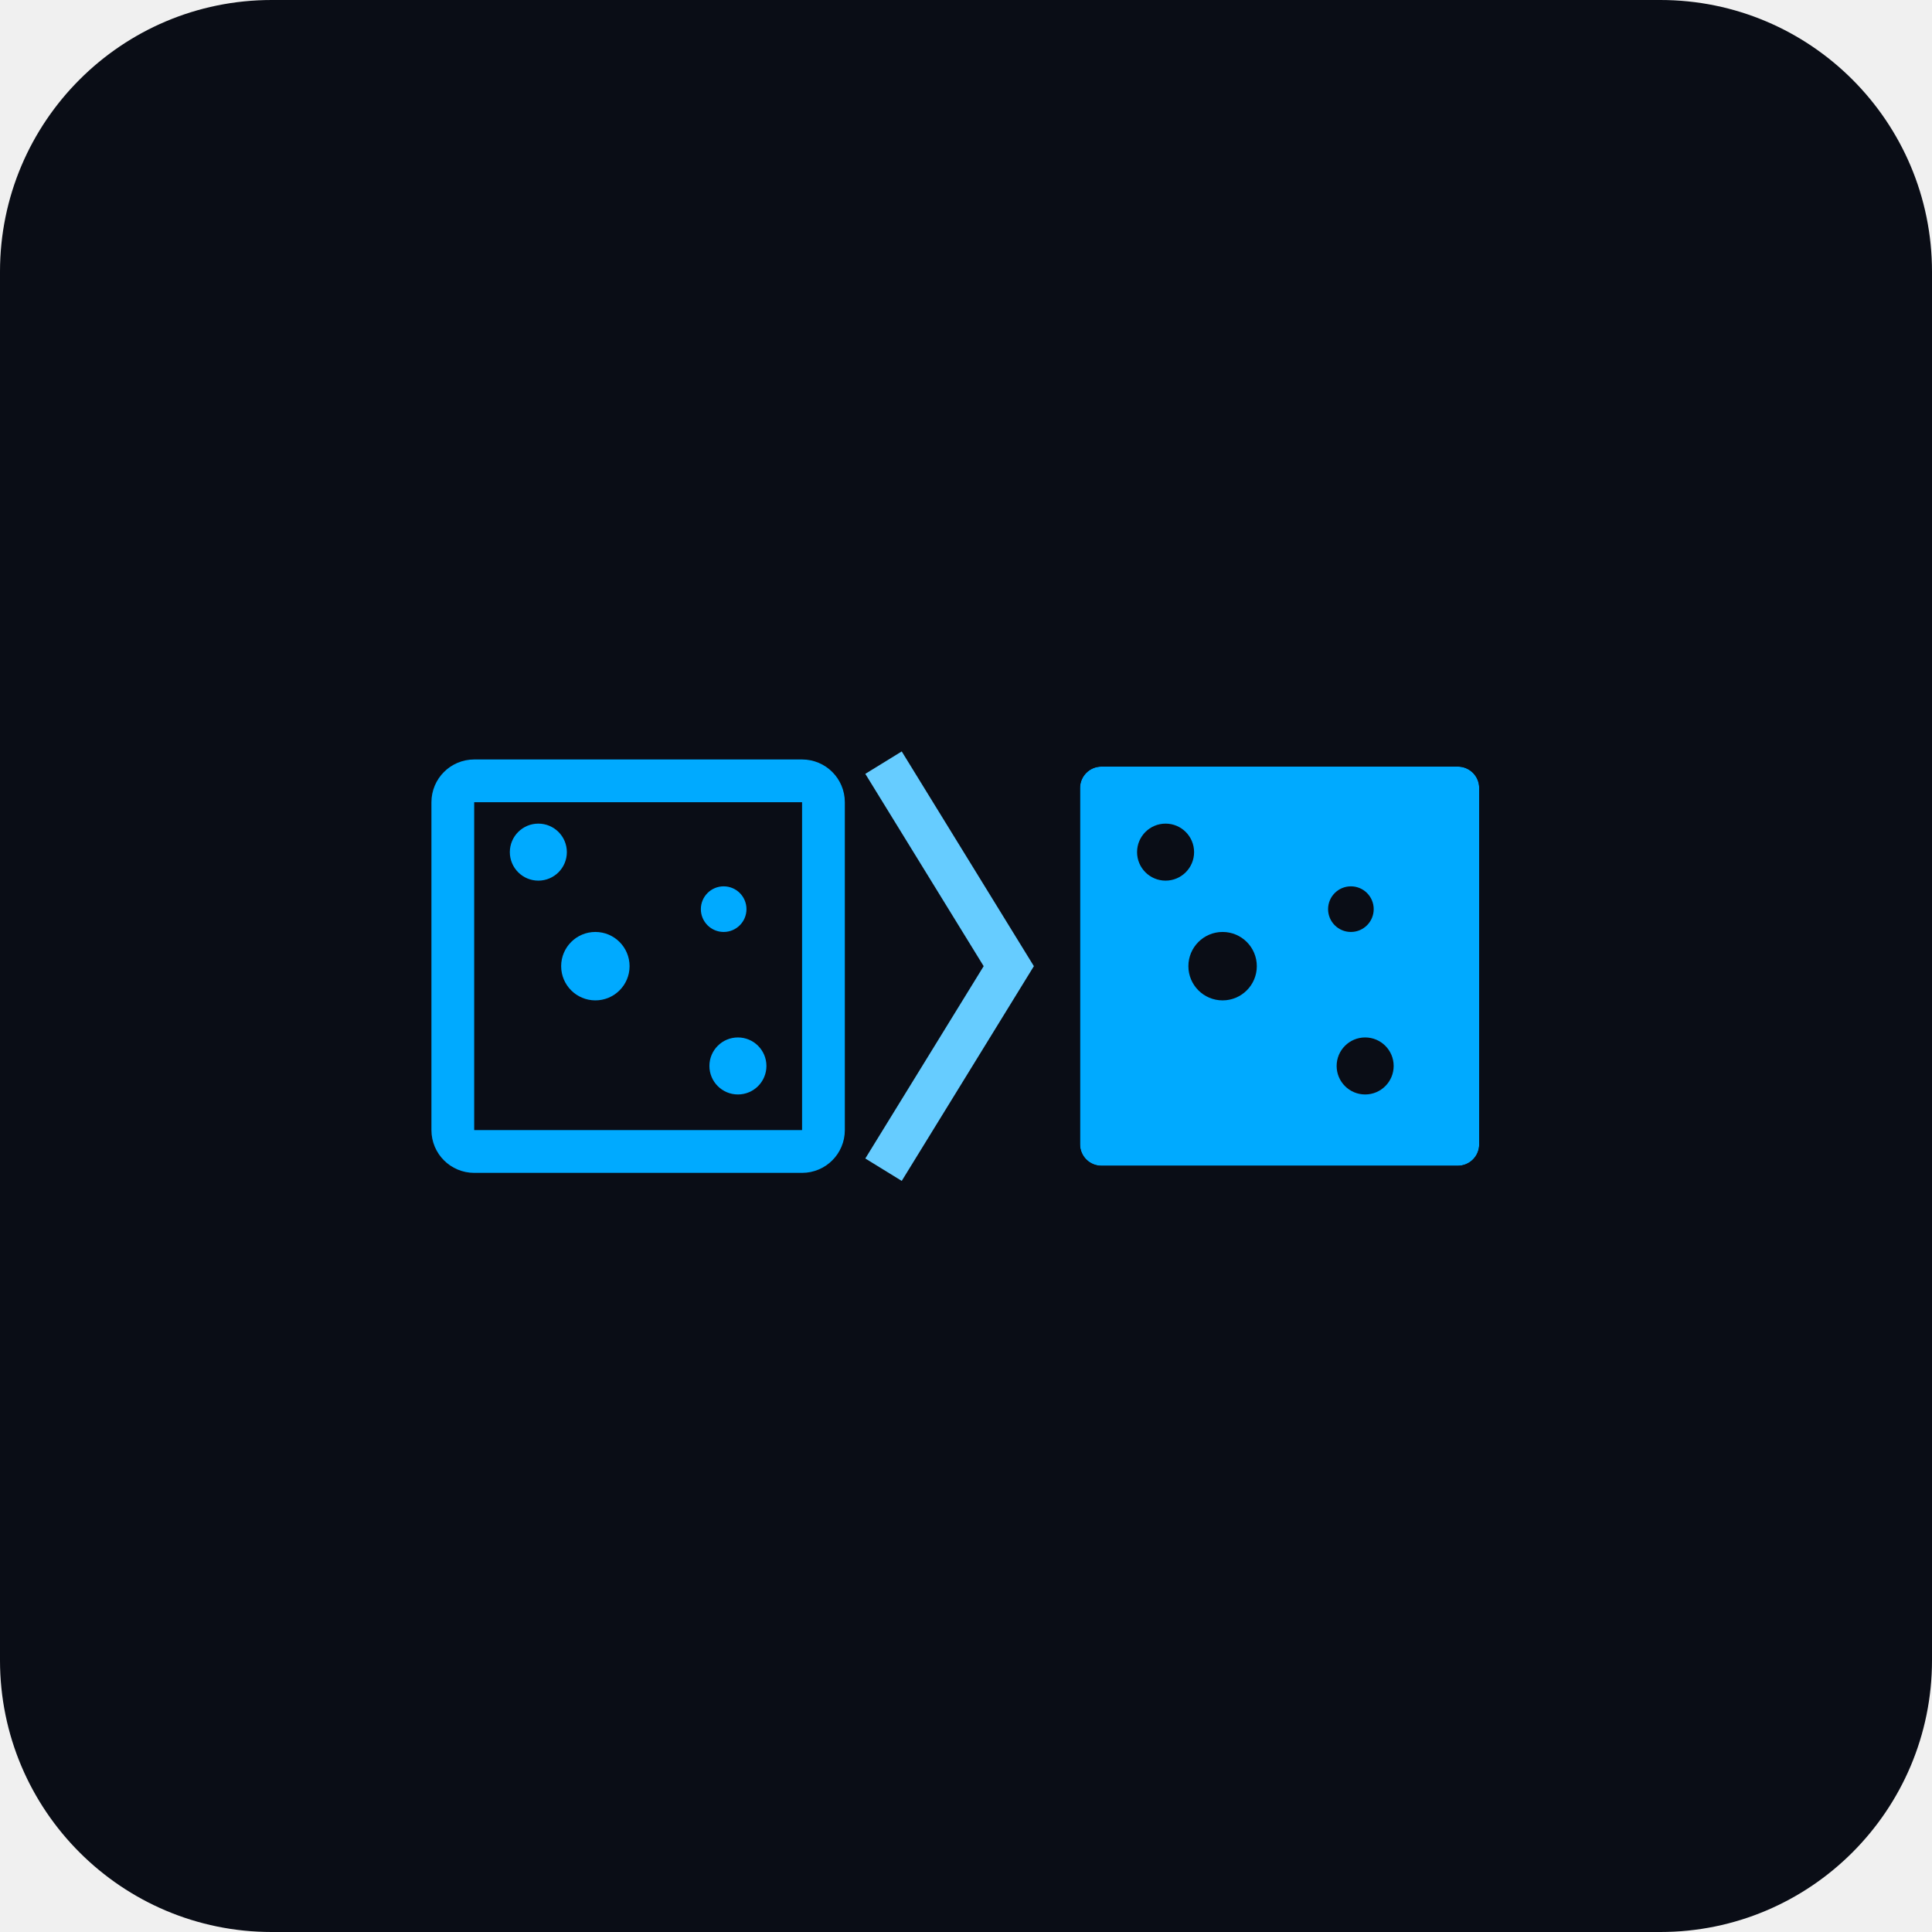
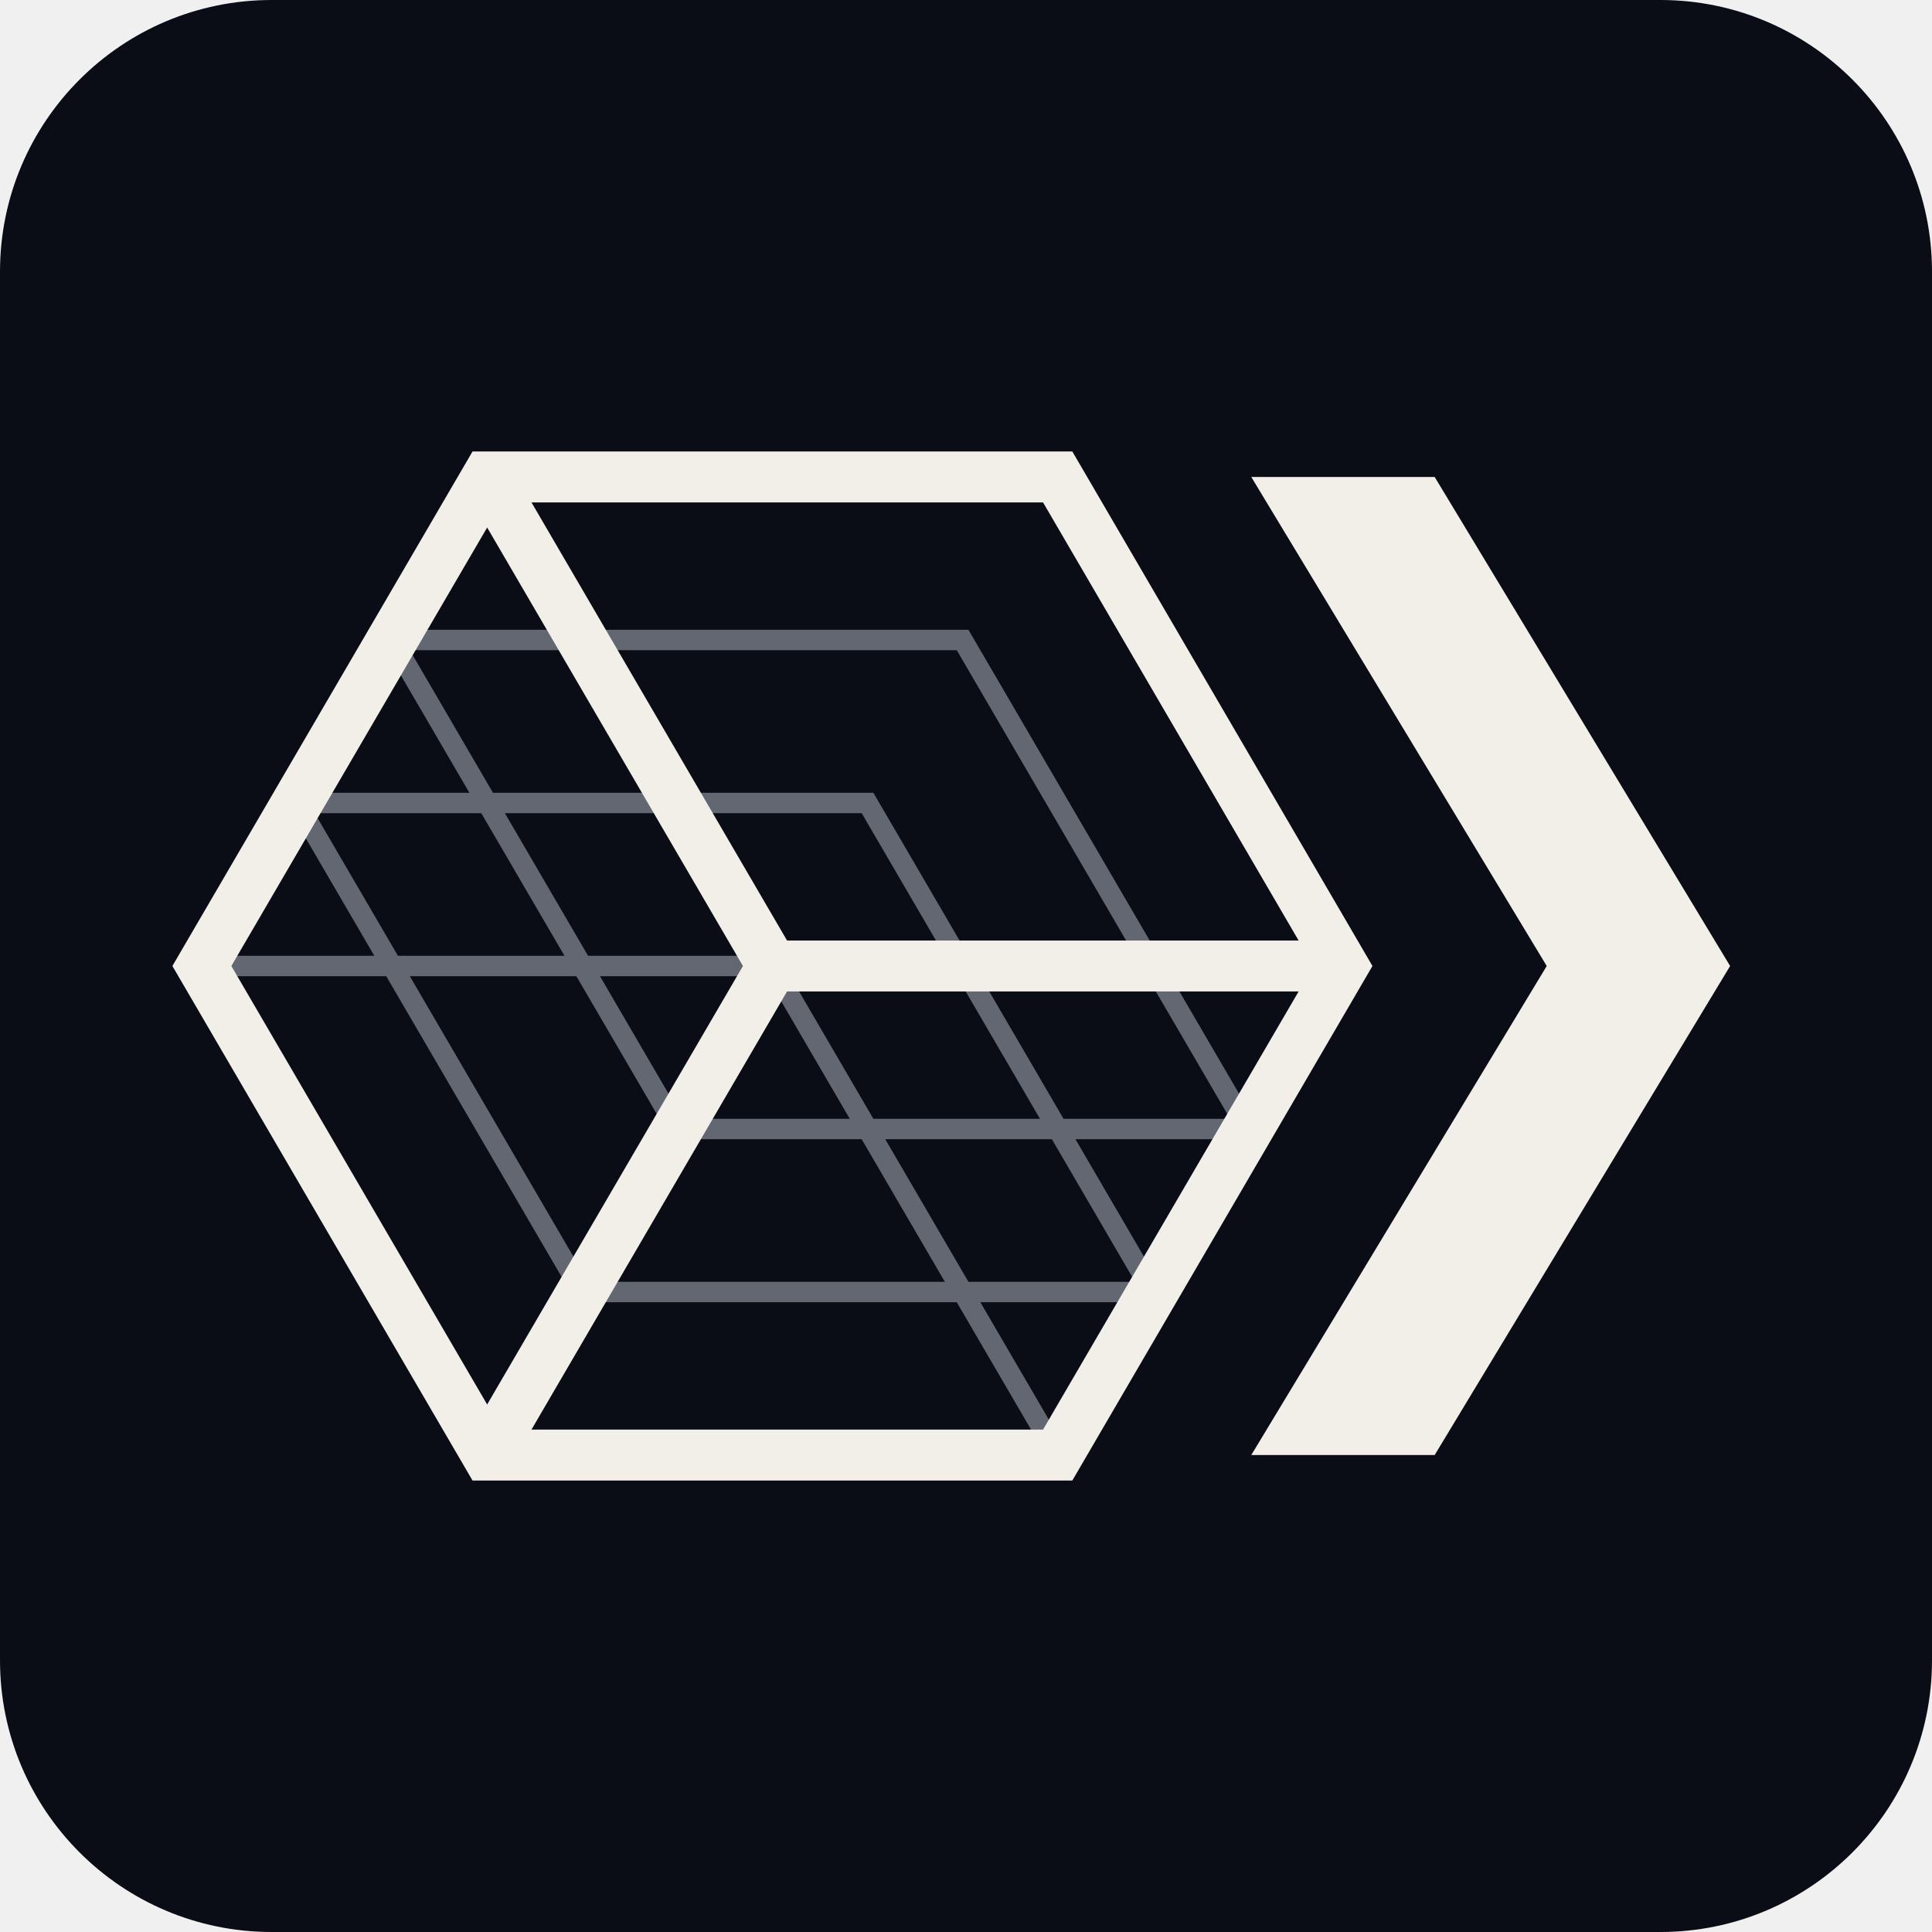
<svg xmlns="http://www.w3.org/2000/svg" viewBox="0 0 512 512" width="512" height="512" role="img" aria-label="OpenHCS">
-   <defs>
-     <mask id="openhcs-inverted-cells-icon" maskUnits="userSpaceOnUse" x="52" y="1" width="30" height="30">
-       <rect x="53" y="2" width="28" height="28" rx="1.5" fill="white" />
-       <g fill="black">
-         <circle cx="59" cy="8" r="2" />
-         <circle cx="72" cy="12" r="1.6" />
-         <circle cx="63" cy="16" r="2.4" />
-         <circle cx="73" cy="23" r="2" />
+   <rect width="512" height="512" rx="72" fill="#0A0D16" />
+   <g transform="translate(40 104.8) scale(1.35)">
+     <g id="array-processing-mark">
+       <g id="array-slice-planes" fill="none" stroke="#9297A3" stroke-width="4" stroke-linecap="square" opacity="0.65" transform="rotate(180 122 112)">
+         <path id="slice-plane-near" d="M215.33 144 103.33 144 47.33 48 159.33 48Z" />
+         <path id="slice-plane-far" d="M196.67 176 84.67 176 28.67 80 140.67 80Z" />
+         <path id="slice-plane-lower" d="M234 112 122 112 66 16 178 16Z" />
      </g>
-     </mask>
-   </defs>
-   <rect width="512" height="512" rx="72" fill="#0A0D16" />
-   <g transform="translate(86 195.6) scale(3.7778)">
-     <rect x="9" y="3" width="26" height="26" rx="1.5" fill="none" stroke="#00AAFF" stroke-width="3" />
-     <g fill="#00AAFF">
-       <circle cx="15" cy="8" r="2" />
-       <circle cx="28" cy="12" r="1.6" />
-       <circle cx="19" cy="16" r="2.4" />
-       <circle cx="29" cy="23" r="2" />
+       <g id="cube-wireframe" fill="none" stroke="#F1EFE8" stroke-width="10" stroke-linecap="butt" stroke-linejoin="miter">
+         <path id="cube-outline" d="M66 16H178L234 112 178 208H66L10 112Z" />
+         <path id="cube-face-edges" d="M66 16 122 112 66 208 M122 112H234" />
+       </g>
+       <path id="processing-chevron" d="M216 16H252L310 112 252 208H216L274 112Z" fill="#F1EFE8" />
    </g>
-     <path d="M40 3 L48 16 L40 29" fill="none" stroke="#66CCFF" stroke-width="3" stroke-linecap="square" stroke-linejoin="miter" />
-     <rect x="53" y="2" width="28" height="28" rx="1.5" fill="#00AAFF" mask="url(#openhcs-inverted-cells-icon)" />
  </g>
</svg>
